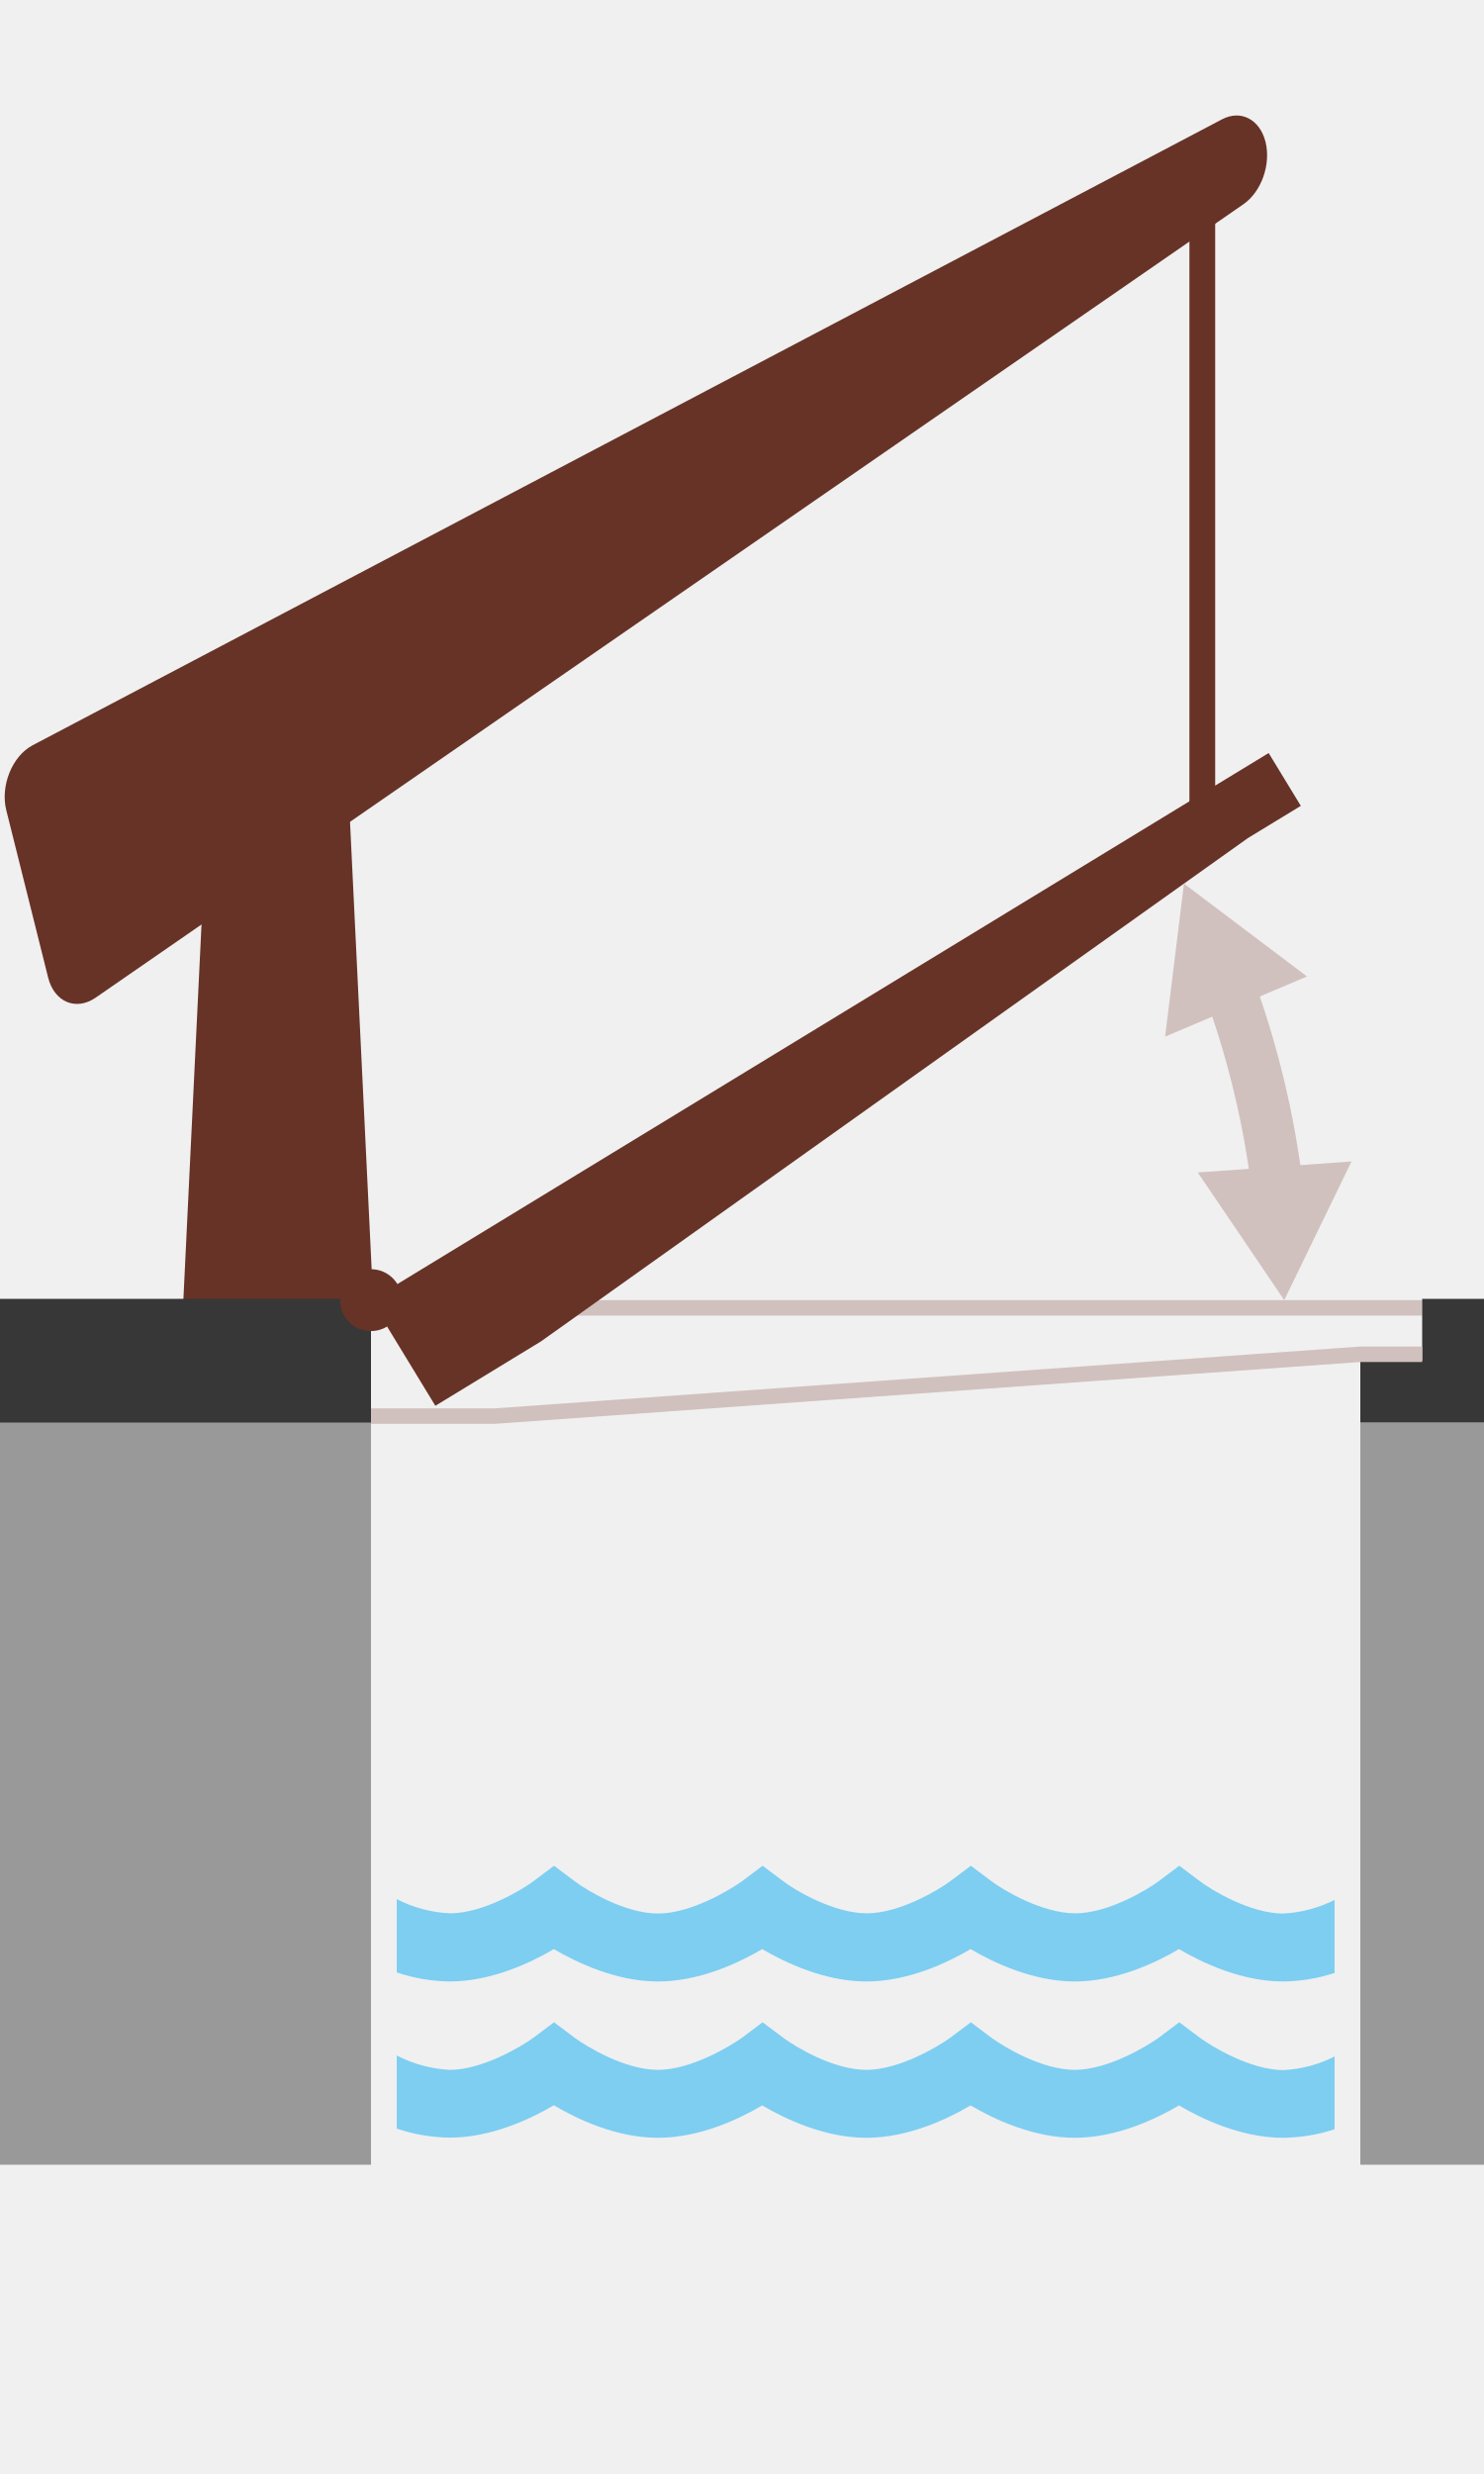
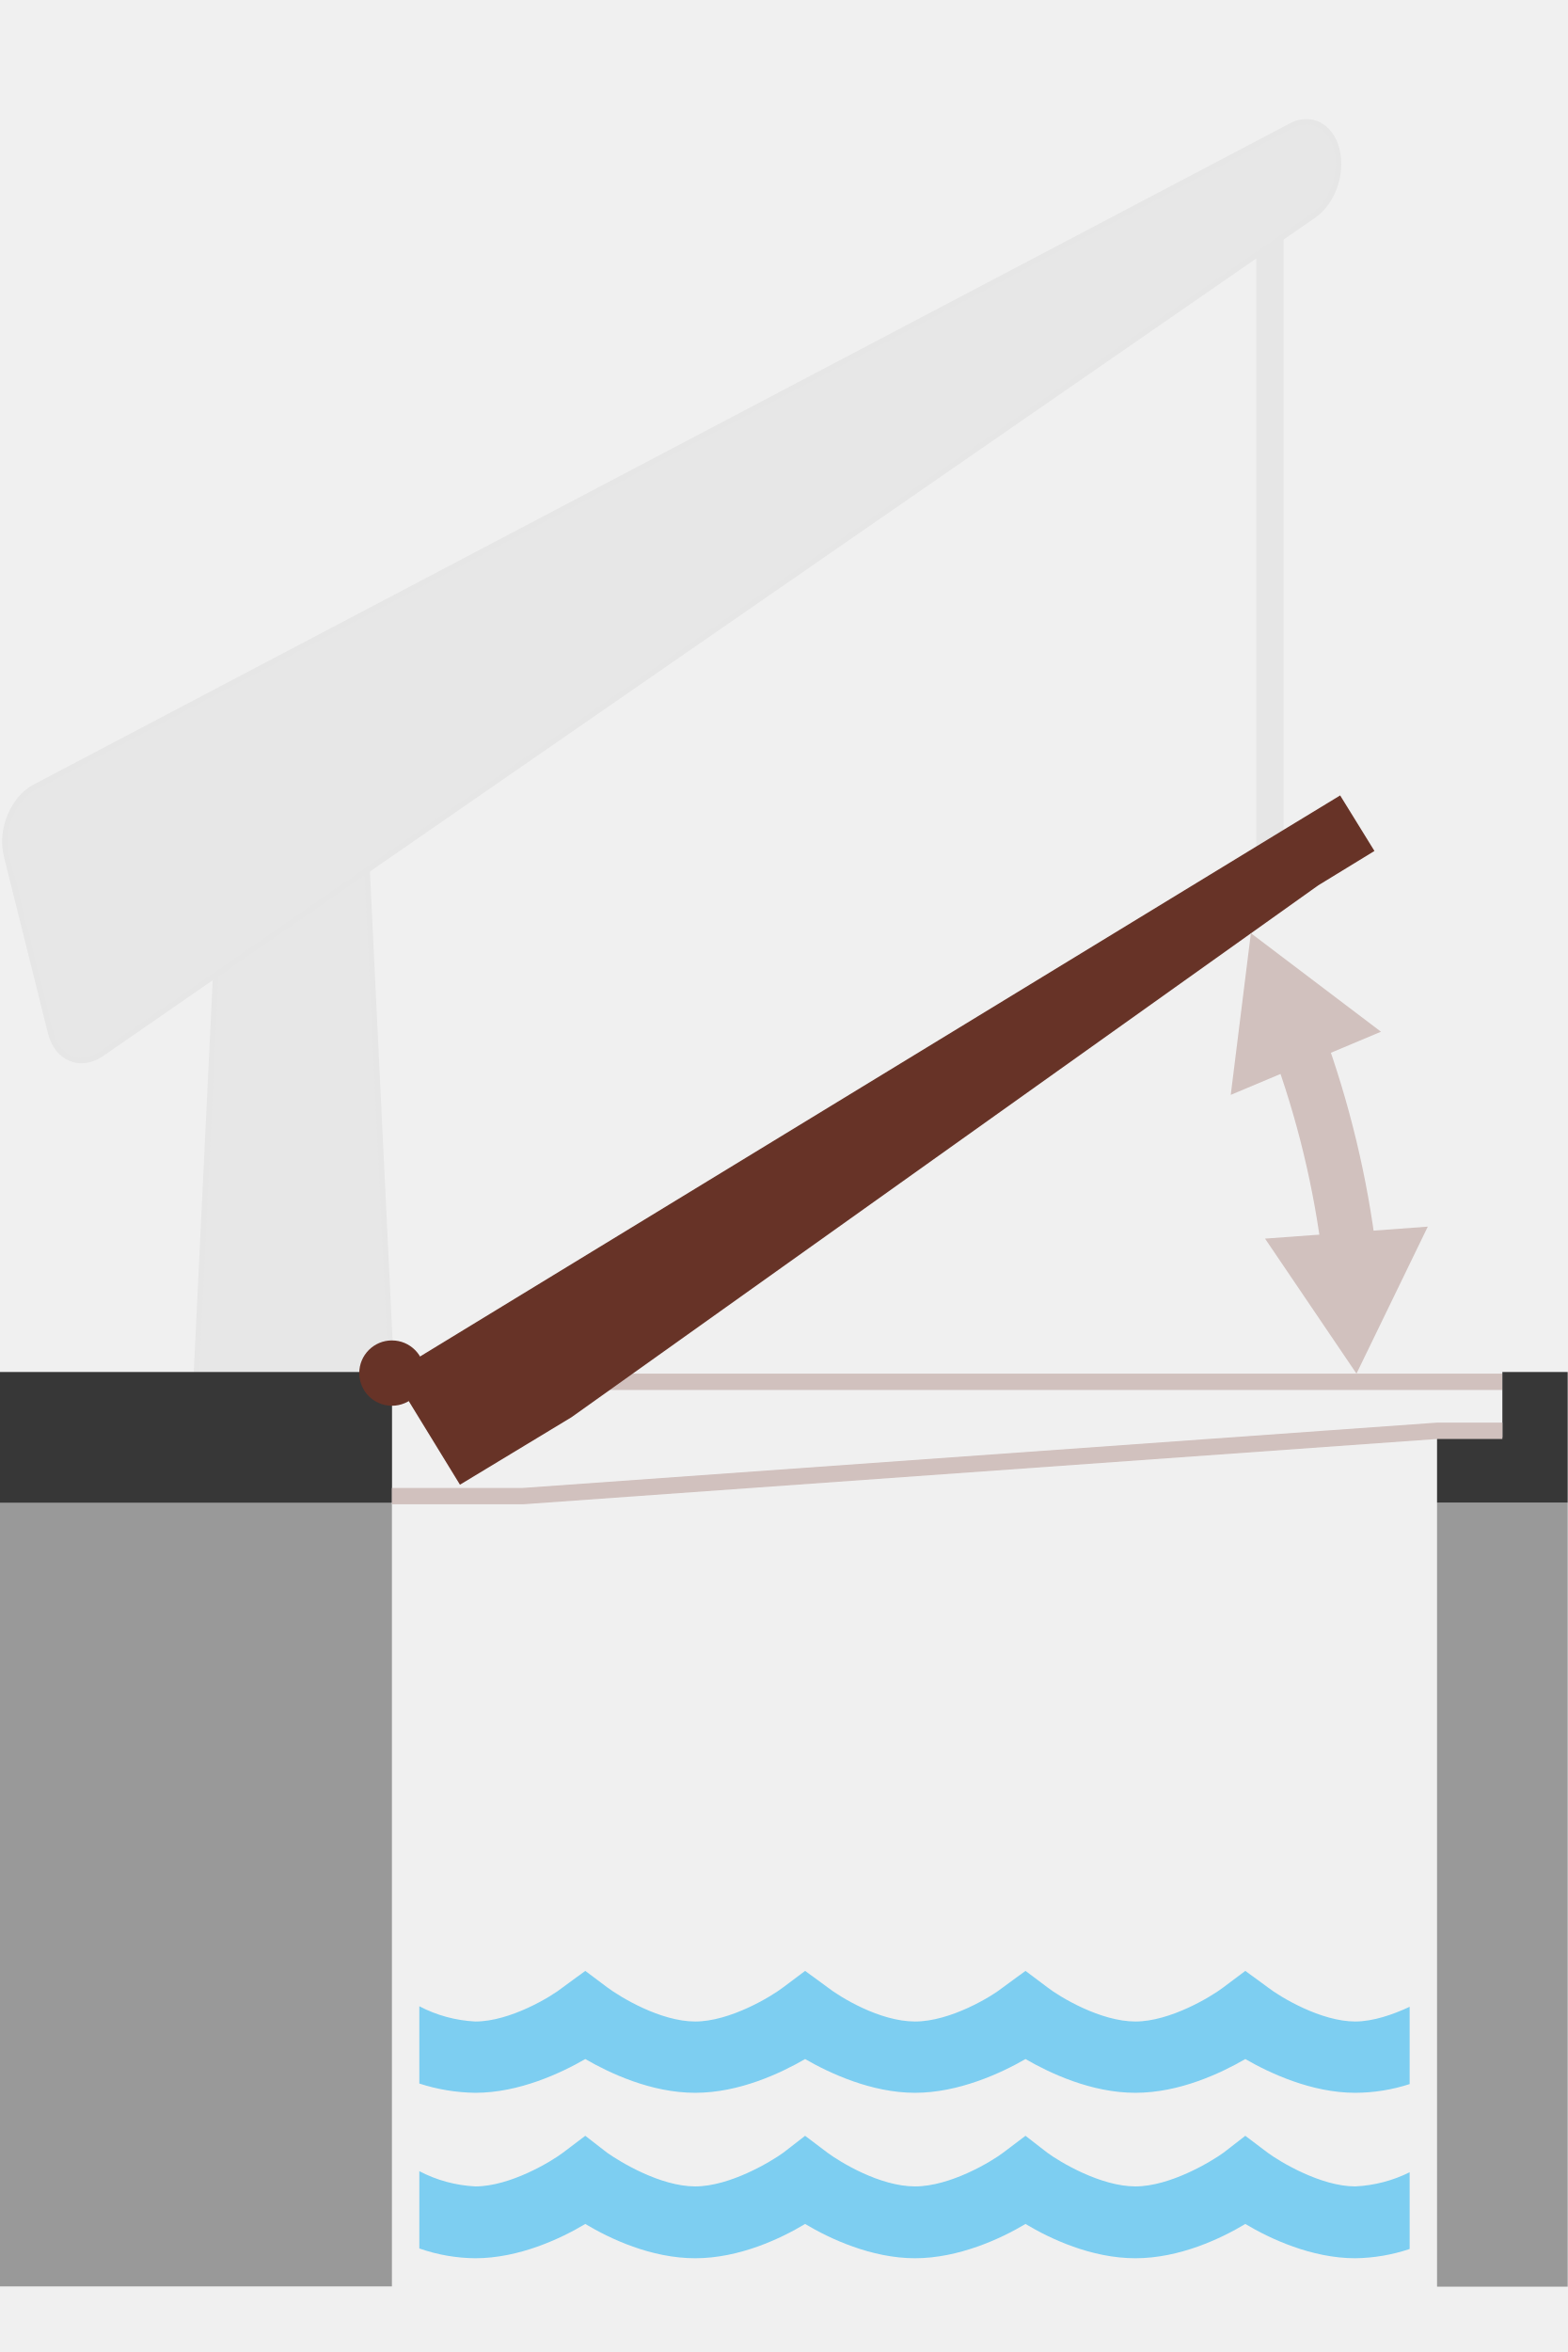
- <svg xmlns="http://www.w3.org/2000/svg" xmlns:xlink="http://www.w3.org/1999/xlink" data-name="Layer 1" height="480" viewBox="0 0 288 480" width="288">
+ <svg xmlns="http://www.w3.org/2000/svg" xmlns:xlink="http://www.w3.org/1999/xlink" id="59568df6-78d9-429a-ab6f-be95f88294c4" data-name="Layer 1" width="288" height="432" viewBox="0 0 288 432">
  <defs>
-     <symbol data-name="golven" id="a" viewBox="0 0 182 52.78">
-       <path d="M155.86 33.37l-4-3-4 3C145.61 35 138 39.6 131.59 39.6s-13.85-4.51-16.18-6.23l-4-3-4 3c-2.24 1.63-9.85 6.23-16.27 6.23S77.29 35.09 75 33.37l-4-3-4 3C64.72 35 57.12 39.6 50.7 39.6s-13.85-4.51-16.18-6.23l-4-3-4 3C24.28 35 16.68 39.6 10.26 39.6A25.17 25.17 0 0 1 0 36.81V51a33.57 33.57 0 0 0 10.26 1.75c8.08 0 15.72-3.63 20.22-6.28 4.52 2.68 12.14 6.31 20.22 6.31s15.72-3.63 20.22-6.28c4.51 2.65 12.14 6.28 20.22 6.28s15.72-3.63 20.22-6.28c4.51 2.65 12.14 6.28 20.22 6.28s15.72-3.63 20.22-6.28c4.51 2.65 12.14 6.28 20.22 6.28a33.33 33.33 0 0 0 10-1.66V37a24.9 24.9 0 0 1-10 2.65c-6.36-.05-13.84-4.56-16.16-6.28zm0-30.37l-4-3-4 3c-2.16 1.62-9.76 6.23-16.18 6.23S117.74 4.76 115.41 3l-4-3-4 3c-2.16 1.62-9.76 6.23-16.18 6.23S77.29 4.76 75 3l-4-3-4 3c-2.28 1.65-9.88 6.27-16.3 6.27S36.85 4.76 34.52 3l-4-3-4 3c-2.16 1.62-9.76 6.23-16.18 6.23A25.17 25.17 0 0 1 0 6.48V20.7a33.57 33.57 0 0 0 10.26 1.75c8.08 0 15.72-3.63 20.22-6.28 4.52 2.65 12.14 6.28 20.22 6.28s15.72-3.63 20.22-6.28c4.51 2.65 12.14 6.28 20.22 6.28s15.72-3.63 20.22-6.28c4.51 2.65 12.14 6.28 20.22 6.28s15.72-3.63 20.22-6.28c4.51 2.65 12.14 6.28 20.22 6.28a33.33 33.33 0 0 0 10-1.66V6.62a24.9 24.9 0 0 1-10 2.65c-6.36 0-13.84-4.51-16.16-6.27z" fill="#7dcef1" />
+     <symbol id="17b90c5a-f975-47b2-819c-2c840f962502" data-name="golven" viewBox="0 0 182 52.8">
+       <path d="M155.9,33.4l-4.1-3.1-4,3.1c-2.2,1.6-9.8,6.2-16.2,6.2s-13.9-4.5-16.2-6.2l-4-3.1-4.1,3.1c-2.1,1.6-9.7,6.2-16.2,6.2S77.3,35.1,75,33.4l-4.1-3.1-4,3.1c-2.2,1.6-9.8,6.2-16.2,6.2s-13.8-4.5-16.2-6.2l-4-3.1-4.1,3.1c-2.1,1.6-9.7,6.2-16.1,6.2A24.8,24.8,0,0,1,0,36.8V51a31.8,31.8,0,0,0,10.3,1.8c8,0,15.7-3.6,20.2-6.3,4.5,2.7,12.1,6.3,20.2,6.3s15.7-3.6,20.2-6.3c4.5,2.7,12.2,6.3,20.2,6.3s15.8-3.6,20.3-6.3c4.5,2.7,12.1,6.3,20.2,6.3s15.7-3.6,20.2-6.3c4.5,2.7,12.2,6.3,20.2,6.3a32.8,32.8,0,0,0,10-1.7V37a25.1,25.1,0,0,1-10,2.6C165.7,39.6,158.2,35.1,155.9,33.4Z" fill="#7dcef1" />
+       <path d="M155.9,3l-4.1-3-4,3c-2.2,1.7-9.8,6.3-16.2,6.3S117.7,4.8,115.4,3l-4-3-4.1,3c-2.1,1.7-9.7,6.3-16.2,6.3S77.3,4.8,75,3L70.9,0l-4,3c-2.2,1.7-9.8,6.3-16.2,6.3S36.9,4.8,34.5,3l-4-3L26.4,3c-2.1,1.7-9.7,6.3-16.1,6.3A24.8,24.8,0,0,1,0,6.5V20.7a34.7,34.7,0,0,0,10.3,1.7c8,0,15.7-3.6,20.2-6.2,4.5,2.6,12.1,6.2,20.2,6.2s15.7-3.6,20.2-6.2c4.5,2.6,12.2,6.2,20.2,6.2s15.8-3.6,20.3-6.2c4.5,2.6,12.1,6.2,20.2,6.2s15.7-3.6,20.2-6.2c4.5,2.6,12.2,6.2,20.2,6.2a32.7,32.7,0,0,0,10-1.6V6.6c-3,1.4-6.7,2.7-10,2.7C165.7,9.3,158.2,4.8,155.9,3Z" fill="#7dcef1" />
    </symbol>
  </defs>
-   <path d="M276 253.75H72" fill="none" stroke="#d1c1be" stroke-miterlimit="10" stroke-width="3" />
-   <g data-name="brug onderkant">
-     <path d="M42 129.94h24l6 124.03H36l6-124.03z" fill="#673327" stroke="#673327" stroke-miterlimit="10" />
-     <path d="M233.33 33v129.33" fill="none" stroke="#673327" stroke-miterlimit="10" stroke-width="5" />
-     <path d="M264 276h24v144h-24zM0 252.25h72V420H0z" fill="#999" />
-     <path d="M288 276h-24v-12h12v-12h12v24zM0 252h72v24H0z" fill="#373737" />
-     <circle cx="72" cy="252.25" fill="#673327" r="6" />
-     <path d="M246.21 26.1l-48.25 29.33-48.25 29.33-48.25 29.33-48.25 29.34" fill="#fff" />
-     <path d="M9.34 189.66L1.22 157.2c-1.19-4.75 1.15-10.51 5.1-12.6L237.16 23.15c3.64-1.92 7.34 0 8.44 4.38 1.09 4.37-.8 9.69-4.31 12.11L18.57 193.56c-3.82 2.64-8.04.86-9.23-3.9z" fill="#673327" />
+   <polyline points="276 253.8 264 253.8 72 253.8" fill="none" stroke="#d1c1be" stroke-miterlimit="10" stroke-width="3" />
+   <polygon points="42 129.9 66 129.9 72 254 36 254 42 129.9" fill="#e7e7e7" stroke="#e6e6e6" stroke-miterlimit="10" />
+   <line x1="233.3" y1="33" x2="233.3" y2="162.3" fill="#f5f5f5" stroke="#e6e6e6" stroke-miterlimit="10" stroke-width="5" />
+   <rect x="264" y="276" width="24" height="144" fill="#999" />
+   <rect y="252.2" width="72" height="167.75" fill="#999" />
+   <polygon points="288 276 276 276 264 276 264 264 276 264 276 252 288 252 288 264 288 276" fill="#373737" />
+   <rect y="252" width="72" height="24" fill="#373737" />
+   <circle cx="72" cy="252.2" r="6" fill="#673327" />
+   <polyline points="246.2 26.1 198 55.4 149.7 84.8 101.5 114.1 53.2 143.4" fill="#fff" />
+   <path d="M9.3,189.7,1.2,157.2c-1.2-4.8,1.2-10.5,5.1-12.6L237.2,23.1c3.6-1.9,7.3,0,8.4,4.4h0c1.1,4.4-.8,9.7-4.3,12.1L18.6,193.6C14.7,196.2,10.5,194.4,9.3,189.7Z" fill="#e7e7e7" stroke="#e6e6e6" stroke-miterlimit="10" />
+   <polyline points="72 274.8 96 274.8 264 262.8 276 262.8" fill="none" stroke="#d1c1be" stroke-miterlimit="10" stroke-width="3" />
+   <use width="182" height="52.78" transform="translate(77 362)" xlink:href="#17b90c5a-f975-47b2-819c-2c840f962502" />
+   <polygon points="236 152.3 72 252.3 84.5 272.7 105 260.3 242.2 162.6 252.5 156.3 246.2 146.1 236 152.3" fill="#673327" />
+   <g>
+     <path d="M243,231.4a169,169,0,0,0-9.3-38.5l9.4-3.5a182.6,182.6,0,0,1,9.8,40.8Z" fill="#d1c1be" />
+     <polygon points="226.1 201.1 229.8 171.4 253.7 189.5 226.1 201.1" fill="#d1c1be" />
+     <polygon points="232.4 227.5 249.2 252.3 262.3 225.3 232.4 227.5" fill="#d1c1be" />
  </g>
-   <path d="M288 276h18l6 144h-24V276z" fill="#999" />
-   <path d="M72 274.75h24l168-12h12" fill="none" stroke="#d1c1be" stroke-miterlimit="10" stroke-width="3" />
-   <use height="52.78" transform="translate(77 361.99)" width="182" xlink:href="#a" />
-   <path d="M235.96 152.34L72 252.25l12.49 20.5 20.49-12.49 137.22-97.67 10.25-6.24-6.24-10.25-10.25 6.24z" fill="#673327" />
-   <path d="M238.42 191.16a176.11 176.11 0 0 1 9.52 39.6" fill="none" stroke="#d1c1be" stroke-miterlimit="10" stroke-width="10" />
-   <path d="M226.11 201.13l3.66-29.69 23.88 18.01-27.54 11.68zm6.34 26.35l16.78 24.77 13.06-26.91-29.84 2.14z" fill="#d1c1be" />
-   <text font-family="sans-serif" font-size="36" text-anchor="middle" x="144" y="468" />
</svg>
